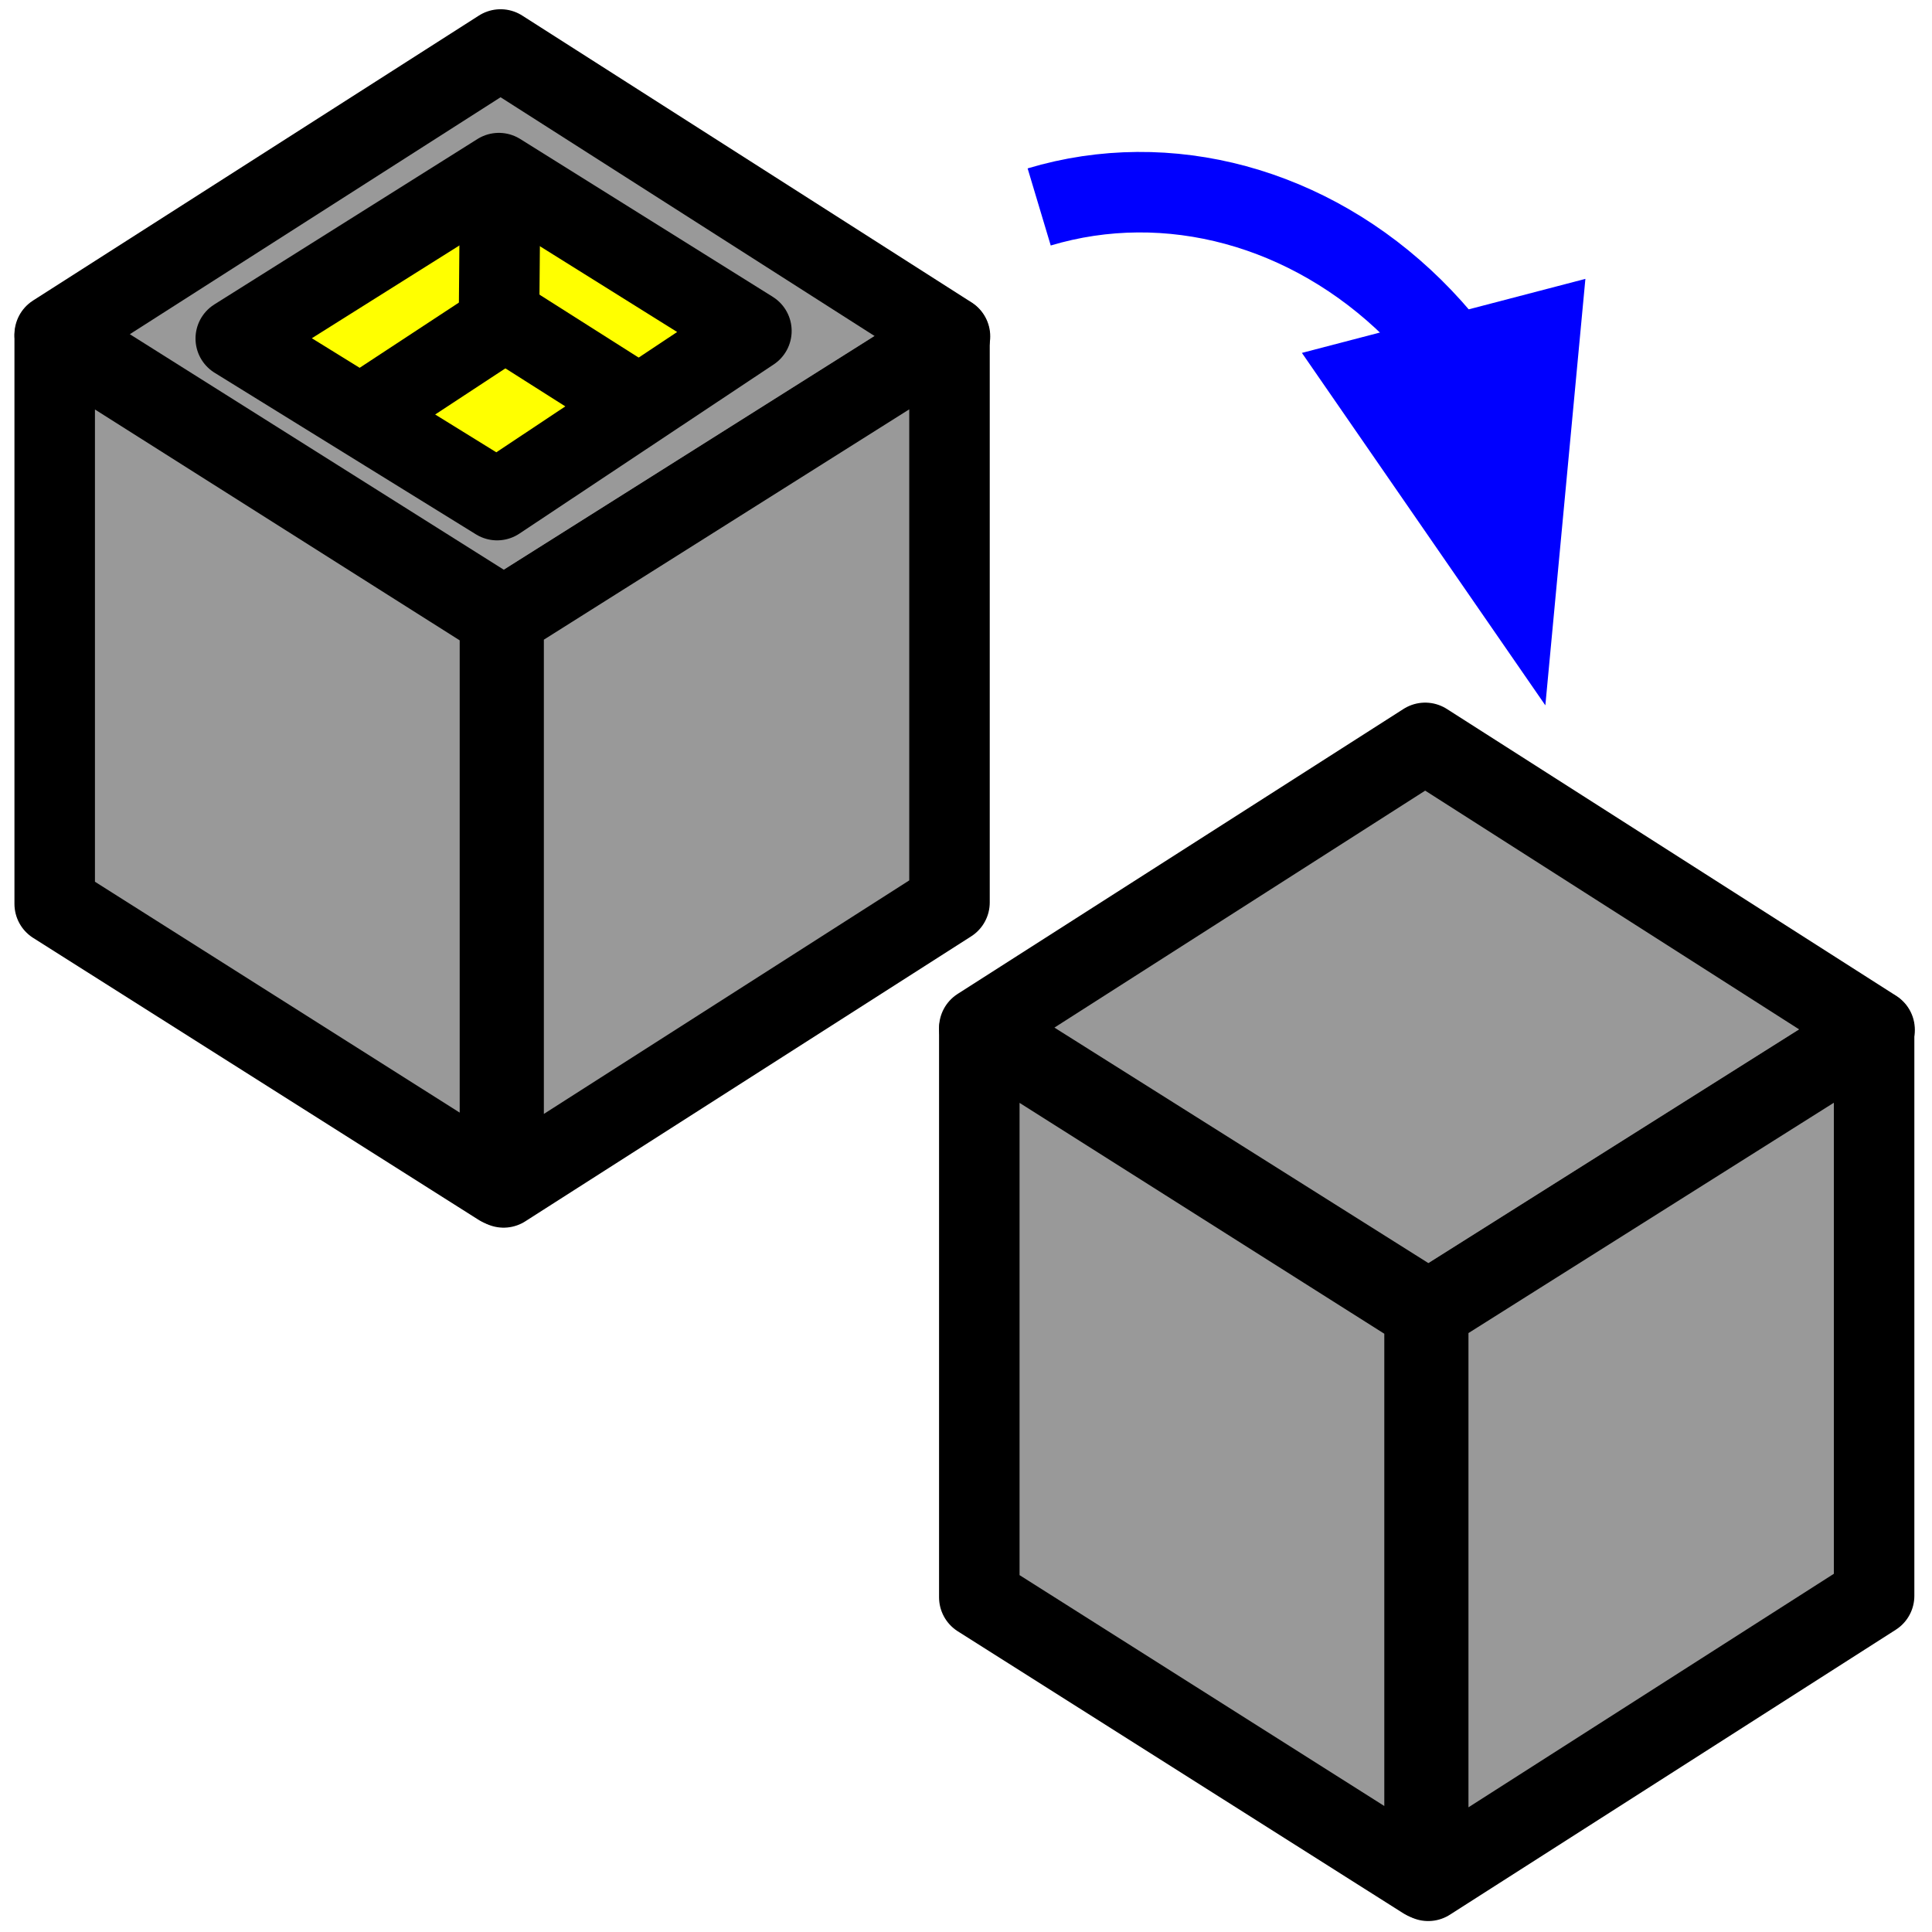
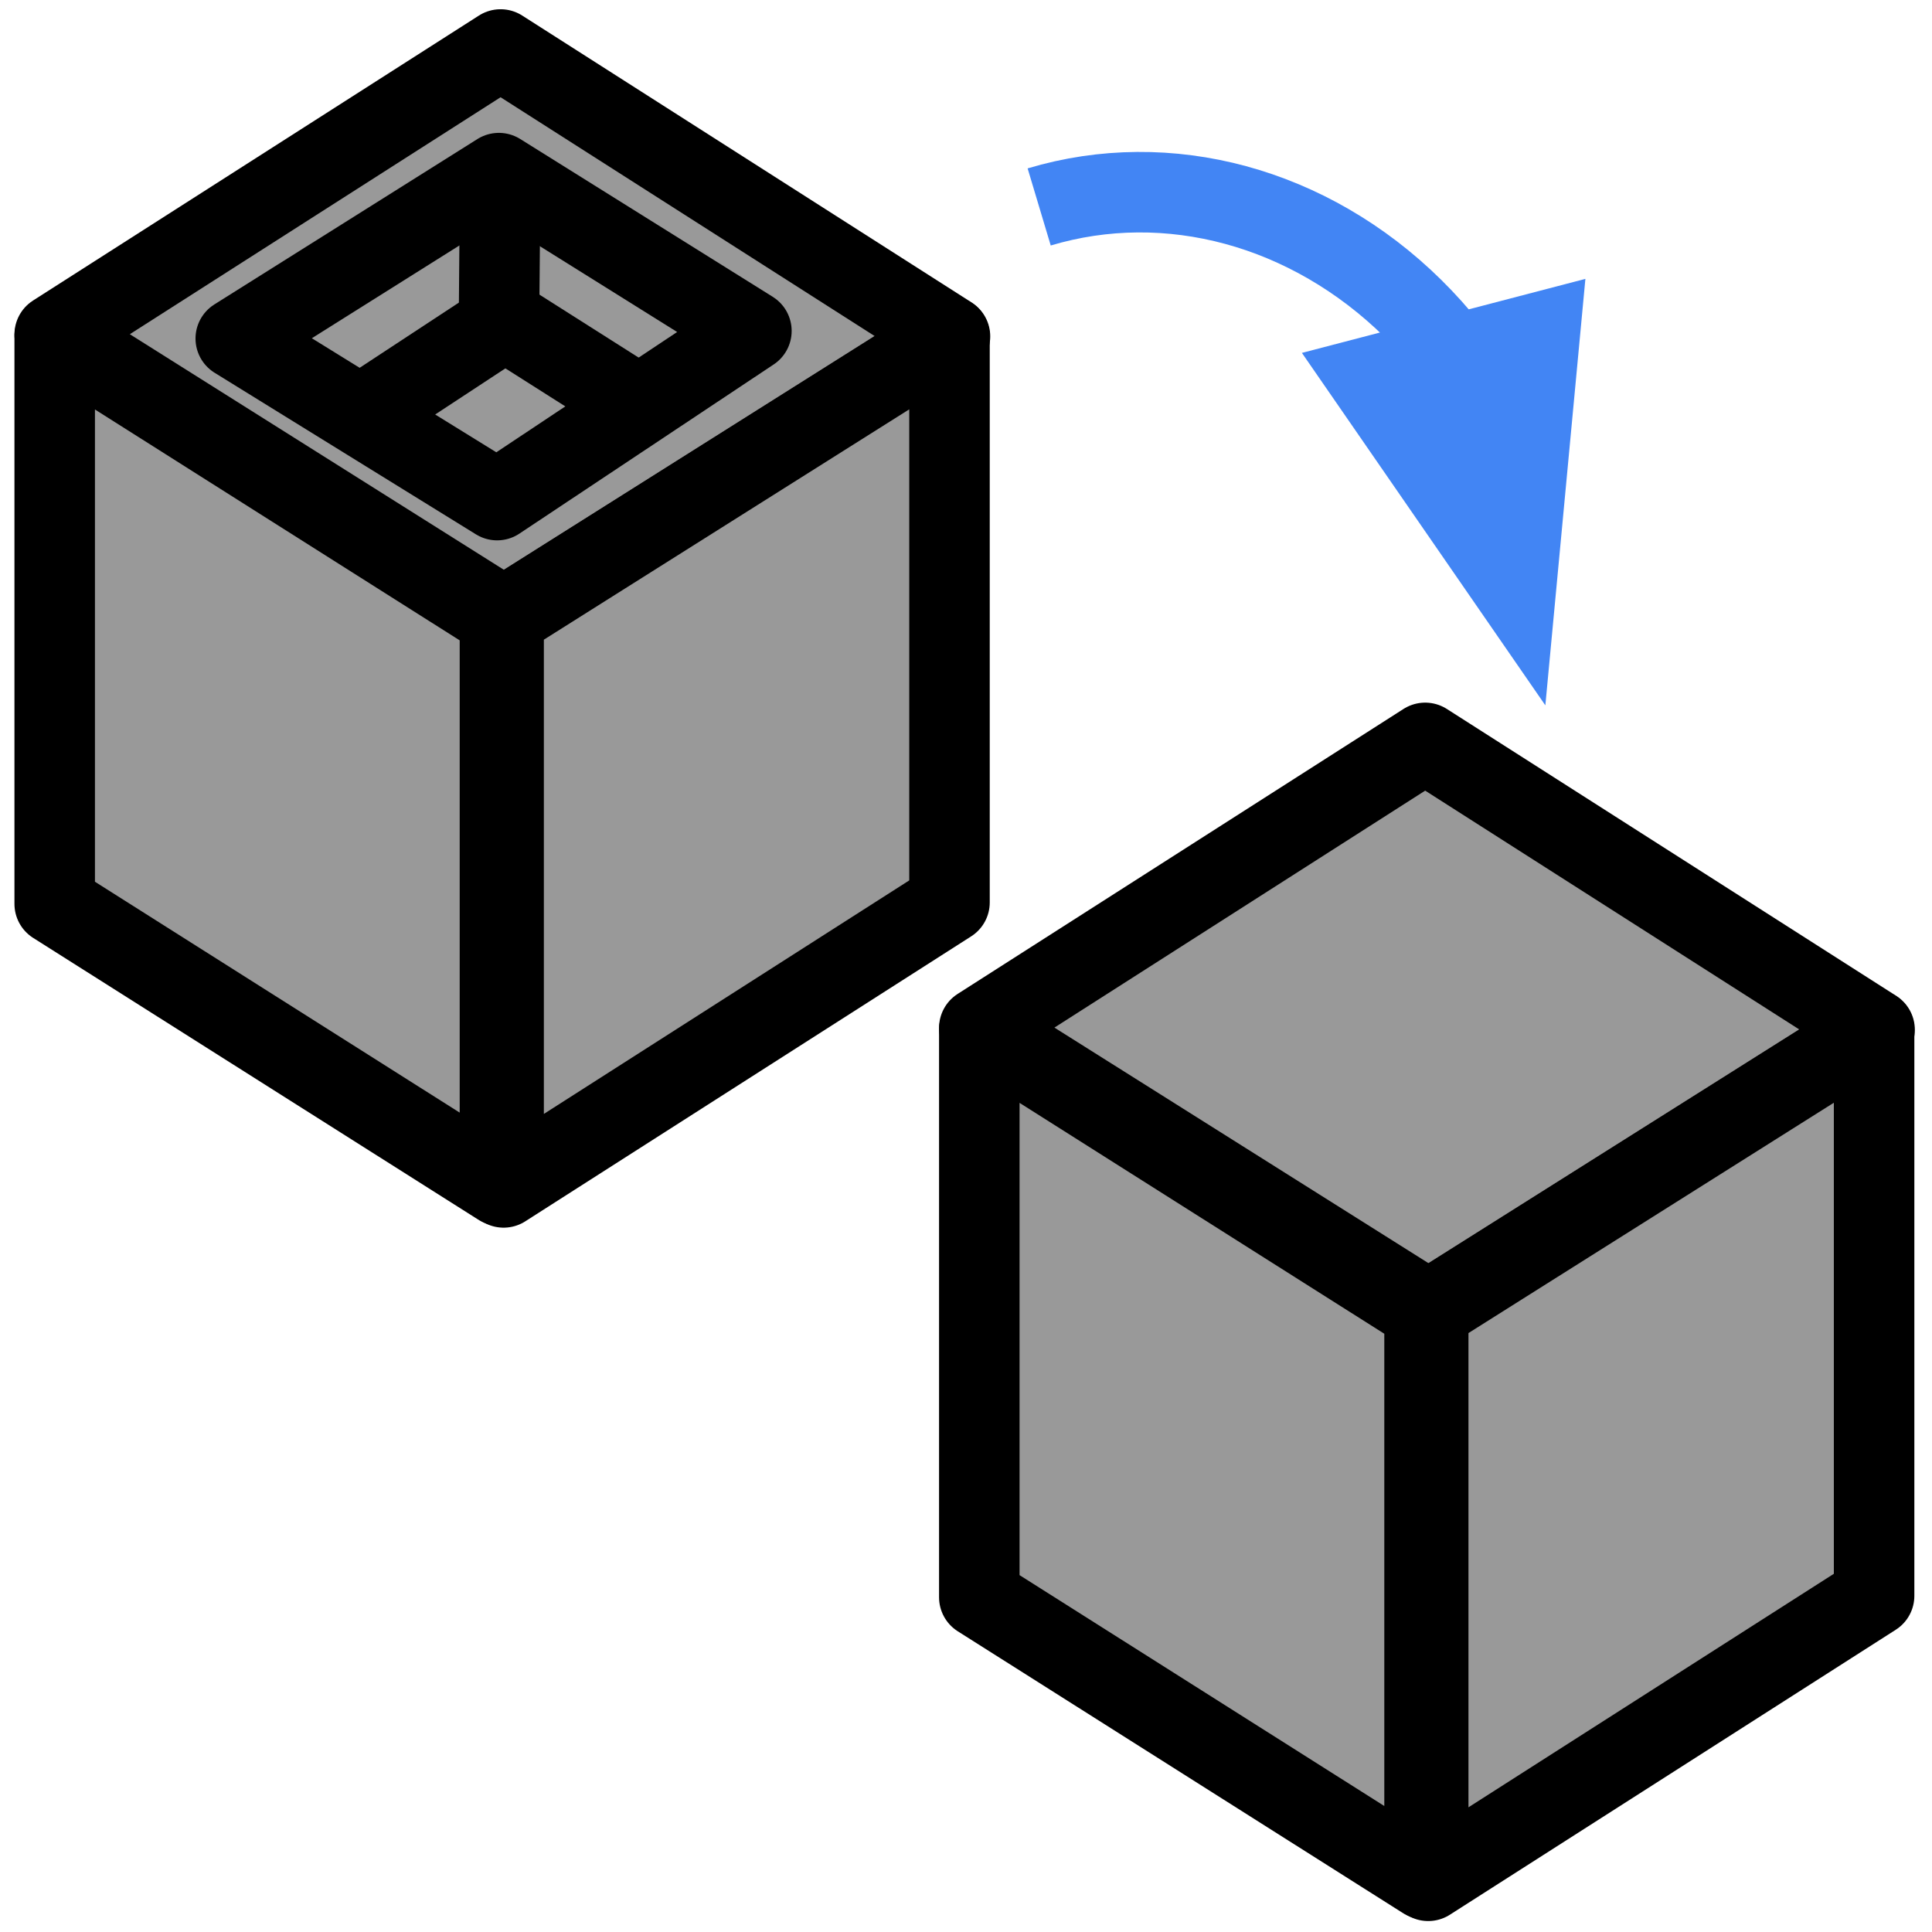
<svg xmlns="http://www.w3.org/2000/svg" version="1.1" viewBox="0.0 0.0 96.0 96.0" fill="none" stroke="none" stroke-linecap="square" stroke-miterlimit="10">
  <clipPath id="g145a76981cc_0_0.0">
    <path d="m0 0l96.0 0l0 96.0l-96.0 0l0 -96.0z" clip-rule="nonzero" />
  </clipPath>
  <g clip-path="url(#g145a76981cc_0_0.0)">
    <path fill="#000000" fill-opacity="0.0" d="m0 0l96.0 0l0 96.0l-96.0 0z" fill-rule="evenodd" />
    <path fill="#999999" d="m2.718 16.619l22.155 -14.16l22.331 14.256l-22.156 13.967z" fill-rule="evenodd" />
    <path stroke="#000000" stroke-width="4.0" stroke-linejoin="round" stroke-linecap="butt" d="m2.718 16.619l22.155 -14.16l22.331 14.256l-22.156 13.967z" fill-rule="evenodd" />
    <path fill="#999999" d="m2.718 16.714l0 28.2l22.124 14.004l0 -28.2z" fill-rule="evenodd" />
    <path stroke="#000000" stroke-width="4.0" stroke-linejoin="round" stroke-linecap="butt" d="m2.718 16.714l0 28.2l22.124 14.004l0 -28.2z" fill-rule="evenodd" />
    <path fill="#999999" d="m25.024 30.682l22.156 -13.967l0 28.127l-22.156 14.16z" fill-rule="evenodd" />
    <path stroke="#000000" stroke-width="4.0" stroke-linejoin="round" stroke-linecap="butt" d="m25.024 30.682l22.156 -13.967l0 28.127l-22.156 14.16z" fill-rule="evenodd" />
-     <path fill="#ffff00" d="m11.715 16.821l13.073 -8.219l12.549 7.842l-12.636 8.406z" fill-rule="evenodd" />
+     <path fill="" d="m11.715 16.821l13.073 -8.219l12.549 7.842l-12.636 8.406z" fill-rule="evenodd" />
    <path stroke="#000000" stroke-width="4.0" stroke-linejoin="round" stroke-linecap="butt" d="m11.715 16.821l13.073 -8.219l12.549 7.842l-12.636 8.406z" fill-rule="evenodd" />
    <path fill="#000000" fill-opacity="0.0" d="m24.848 9.737l-0.063 7.37" fill-rule="evenodd" />
    <path stroke="#000000" stroke-width="4.0" stroke-linejoin="round" stroke-linecap="butt" d="m24.848 9.737l-0.063 7.37" fill-rule="evenodd" />
    <path fill="#000000" fill-opacity="0.0" d="m24.876 16.066l-6.614 4.346" fill-rule="evenodd" />
    <path stroke="#000000" stroke-width="4.0" stroke-linejoin="round" stroke-linecap="butt" d="m24.876 16.066l-6.614 4.346" fill-rule="evenodd" />
    <path fill="#000000" fill-opacity="0.0" d="m25.023 15.878l6.551 4.157" fill-rule="evenodd" />
    <path stroke="#000000" stroke-width="4.0" stroke-linejoin="round" stroke-linecap="butt" d="m25.023 15.878l6.551 4.157" fill-rule="evenodd" />
    <path fill="#000000" fill-opacity="0.0" d="m51.636 10.283l0 0c6.406 -1.92 13.435 -0.013 18.565 5.038c5.129 5.051 7.623 12.52 6.586 19.727l-19.151 -4.318z" fill-rule="evenodd" />
    <path fill="#000000" fill-opacity="0.0" d="m51.636 10.283l0 0c6.406 -1.92 13.435 -0.013 18.565 5.038c5.129 5.051 7.623 12.52 6.586 19.727" fill-rule="evenodd" />
-     <path stroke="#0000ff" stroke-width="4.0" stroke-linejoin="round" stroke-linecap="butt" d="m51.636 10.283l0 0c6.406 -1.92 13.435 -0.013 18.565 5.038c0.641 0.631 1.241 1.3 1.798 2.002c0.07 0.088 0.139 0.176 0.207 0.265l0.033 0.044" fill-rule="evenodd" />
-     <path fill="#0000ff" stroke="#0000ff" stroke-width="4.0" stroke-linecap="butt" d="m67.96 18.749l7.35 10.641l1.209 -12.876z" fill-rule="evenodd" />
+     <path stroke="#4285f4" stroke-width="4.0" stroke-linejoin="round" stroke-linecap="butt" d="m51.636 10.283l0 0c6.406 -1.92 13.435 -0.013 18.565 5.038c0.641 0.631 1.241 1.3 1.798 2.002c0.07 0.088 0.139 0.176 0.207 0.265l0.033 0.044" fill-rule="evenodd" />
+     <path fill="#4285f4" stroke="#4285f4" stroke-width="4.0" stroke-linecap="butt" d="m67.96 18.749l7.35 10.641l1.209 -12.876z" fill-rule="evenodd" />
    <path fill="#999999" d="m48.661 51.073l22.155 -14.16l22.331 14.256l-22.156 13.967z" fill-rule="evenodd" />
    <path stroke="#000000" stroke-width="4.0" stroke-linejoin="round" stroke-linecap="butt" d="m48.661 51.073l22.155 -14.16l22.331 14.256l-22.156 13.967z" fill-rule="evenodd" />
    <path fill="#999999" d="m48.661 51.168l0 28.2l22.124 14.004l0 -28.2z" fill-rule="evenodd" />
    <path stroke="#000000" stroke-width="4.0" stroke-linejoin="round" stroke-linecap="butt" d="m48.661 51.168l0 28.2l22.124 14.004l0 -28.2z" fill-rule="evenodd" />
    <path fill="#999999" d="m70.967 65.136l22.156 -13.967l0 28.127l-22.156 14.16z" fill-rule="evenodd" />
    <path stroke="#000000" stroke-width="4.0" stroke-linejoin="round" stroke-linecap="butt" d="m70.967 65.136l22.156 -13.967l0 28.127l-22.156 14.16z" fill-rule="evenodd" />
  </g>
</svg>
